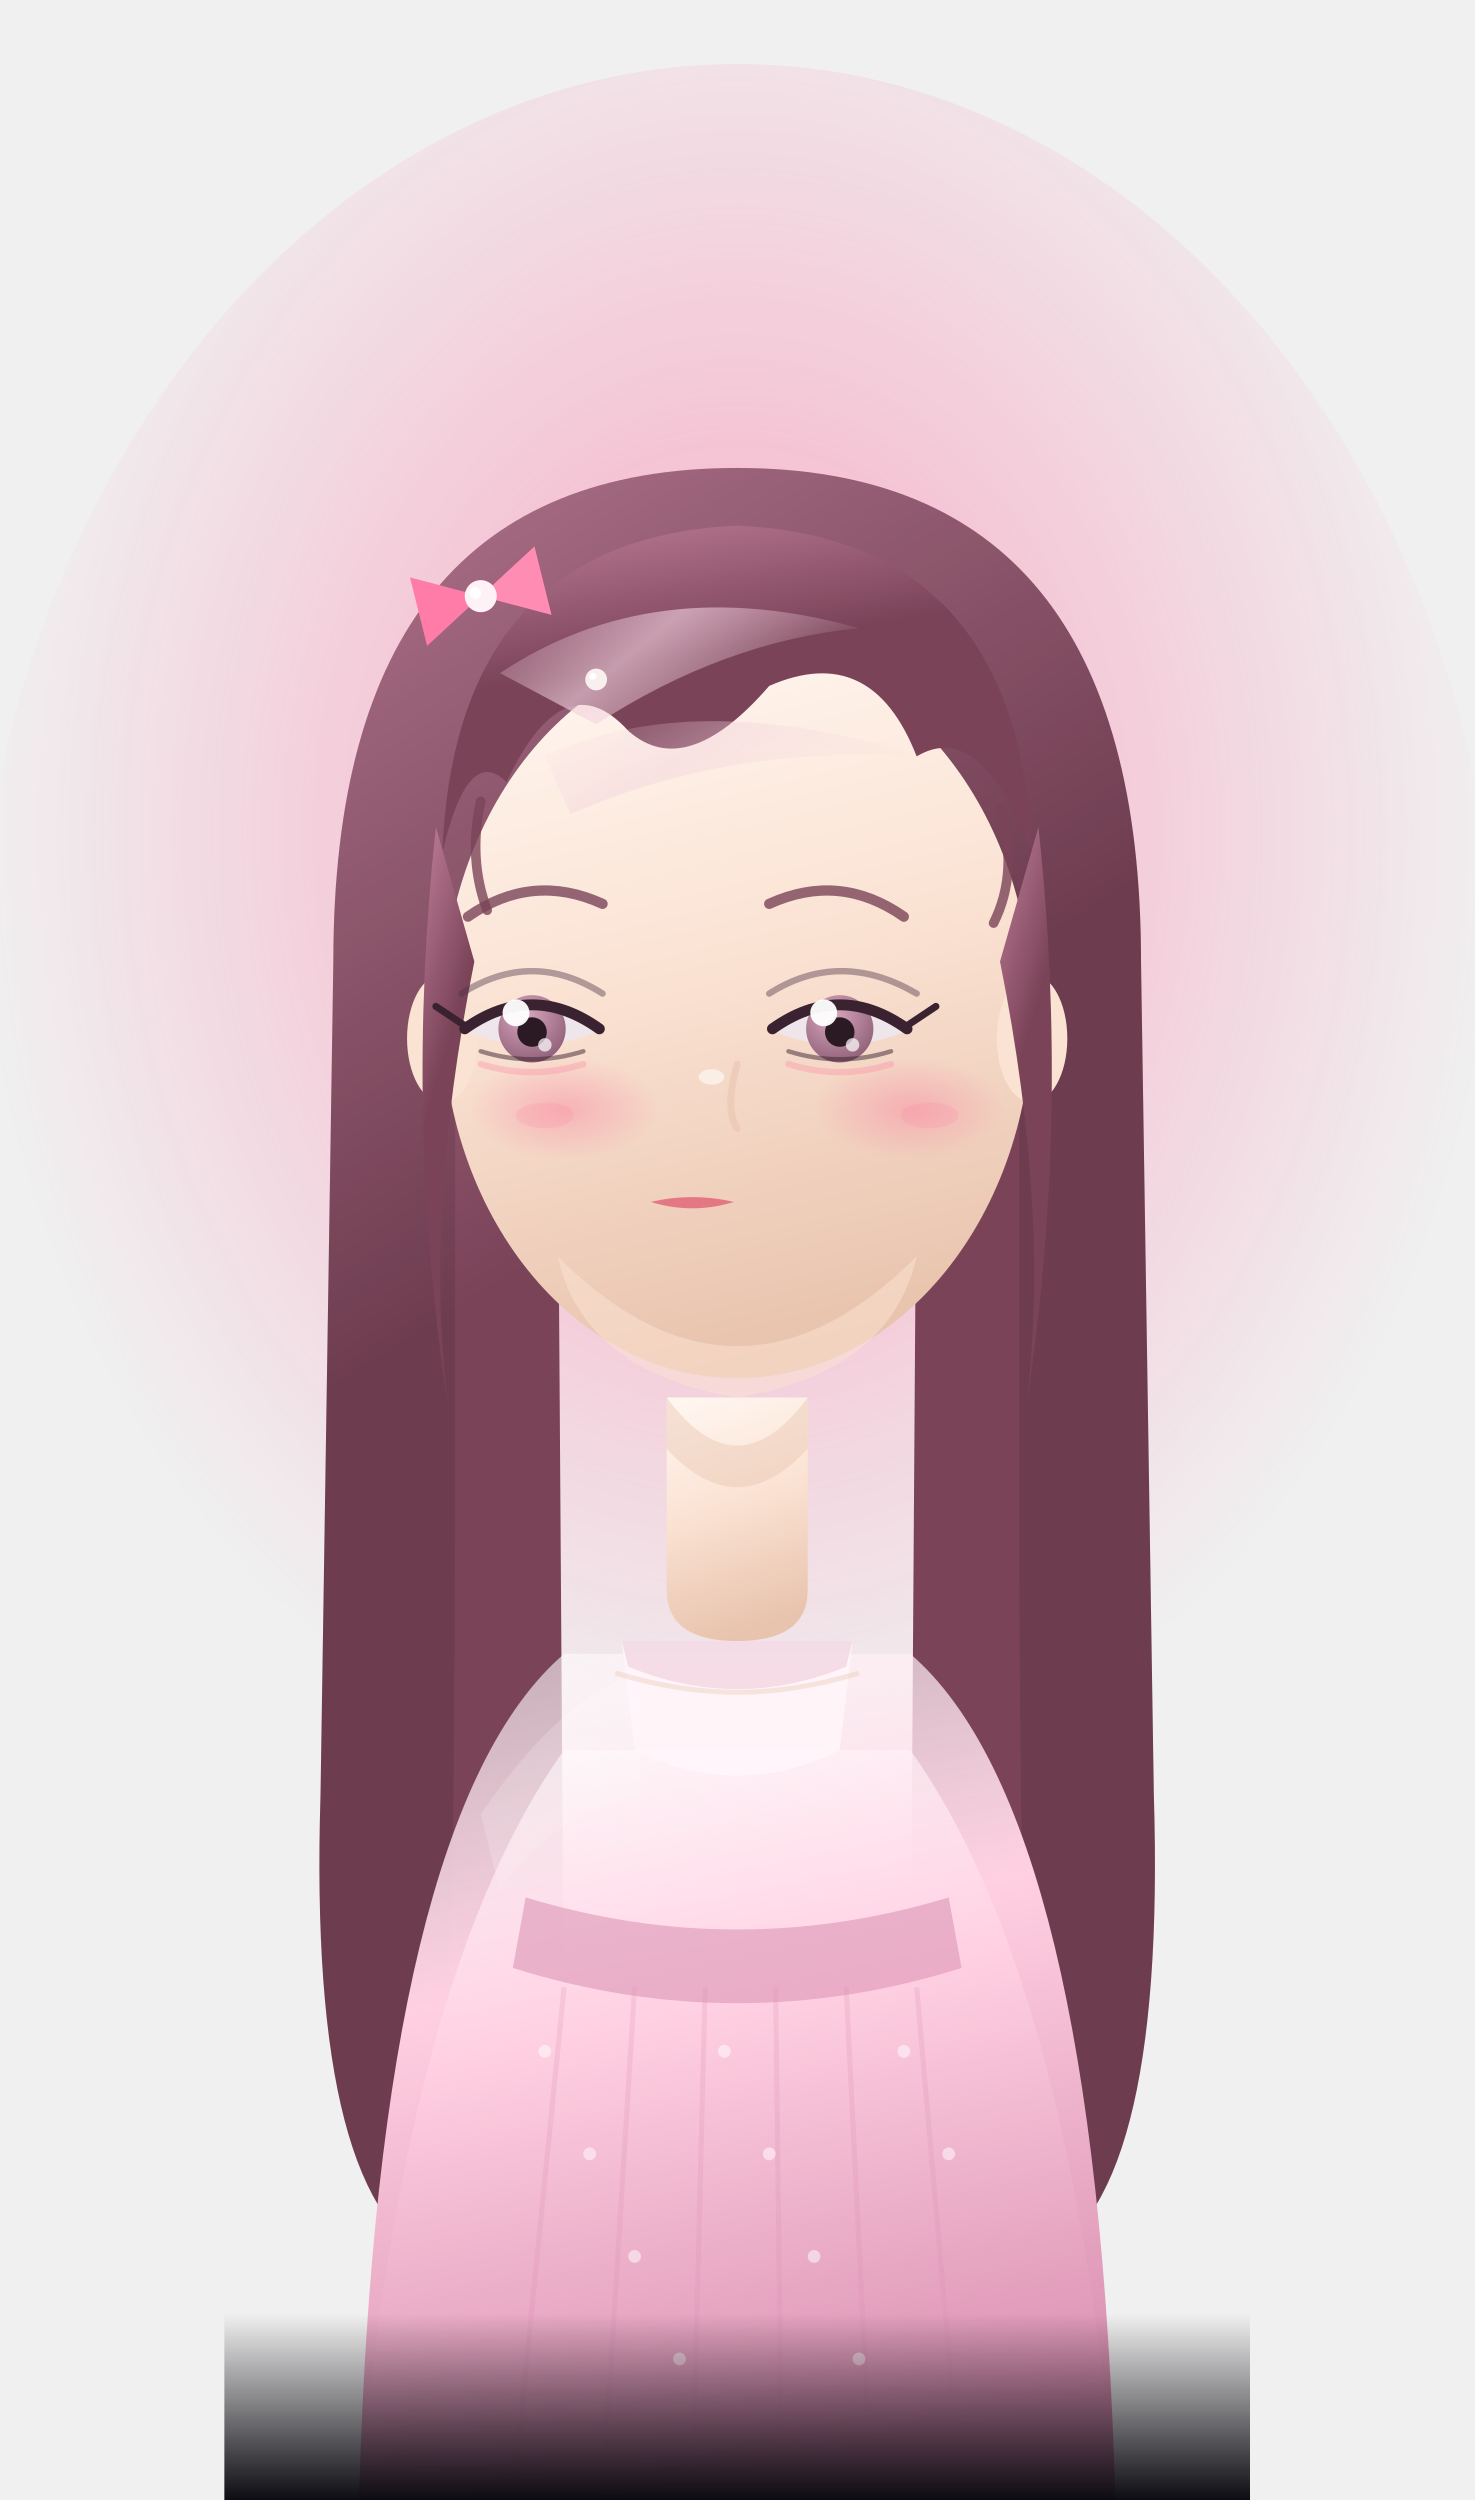
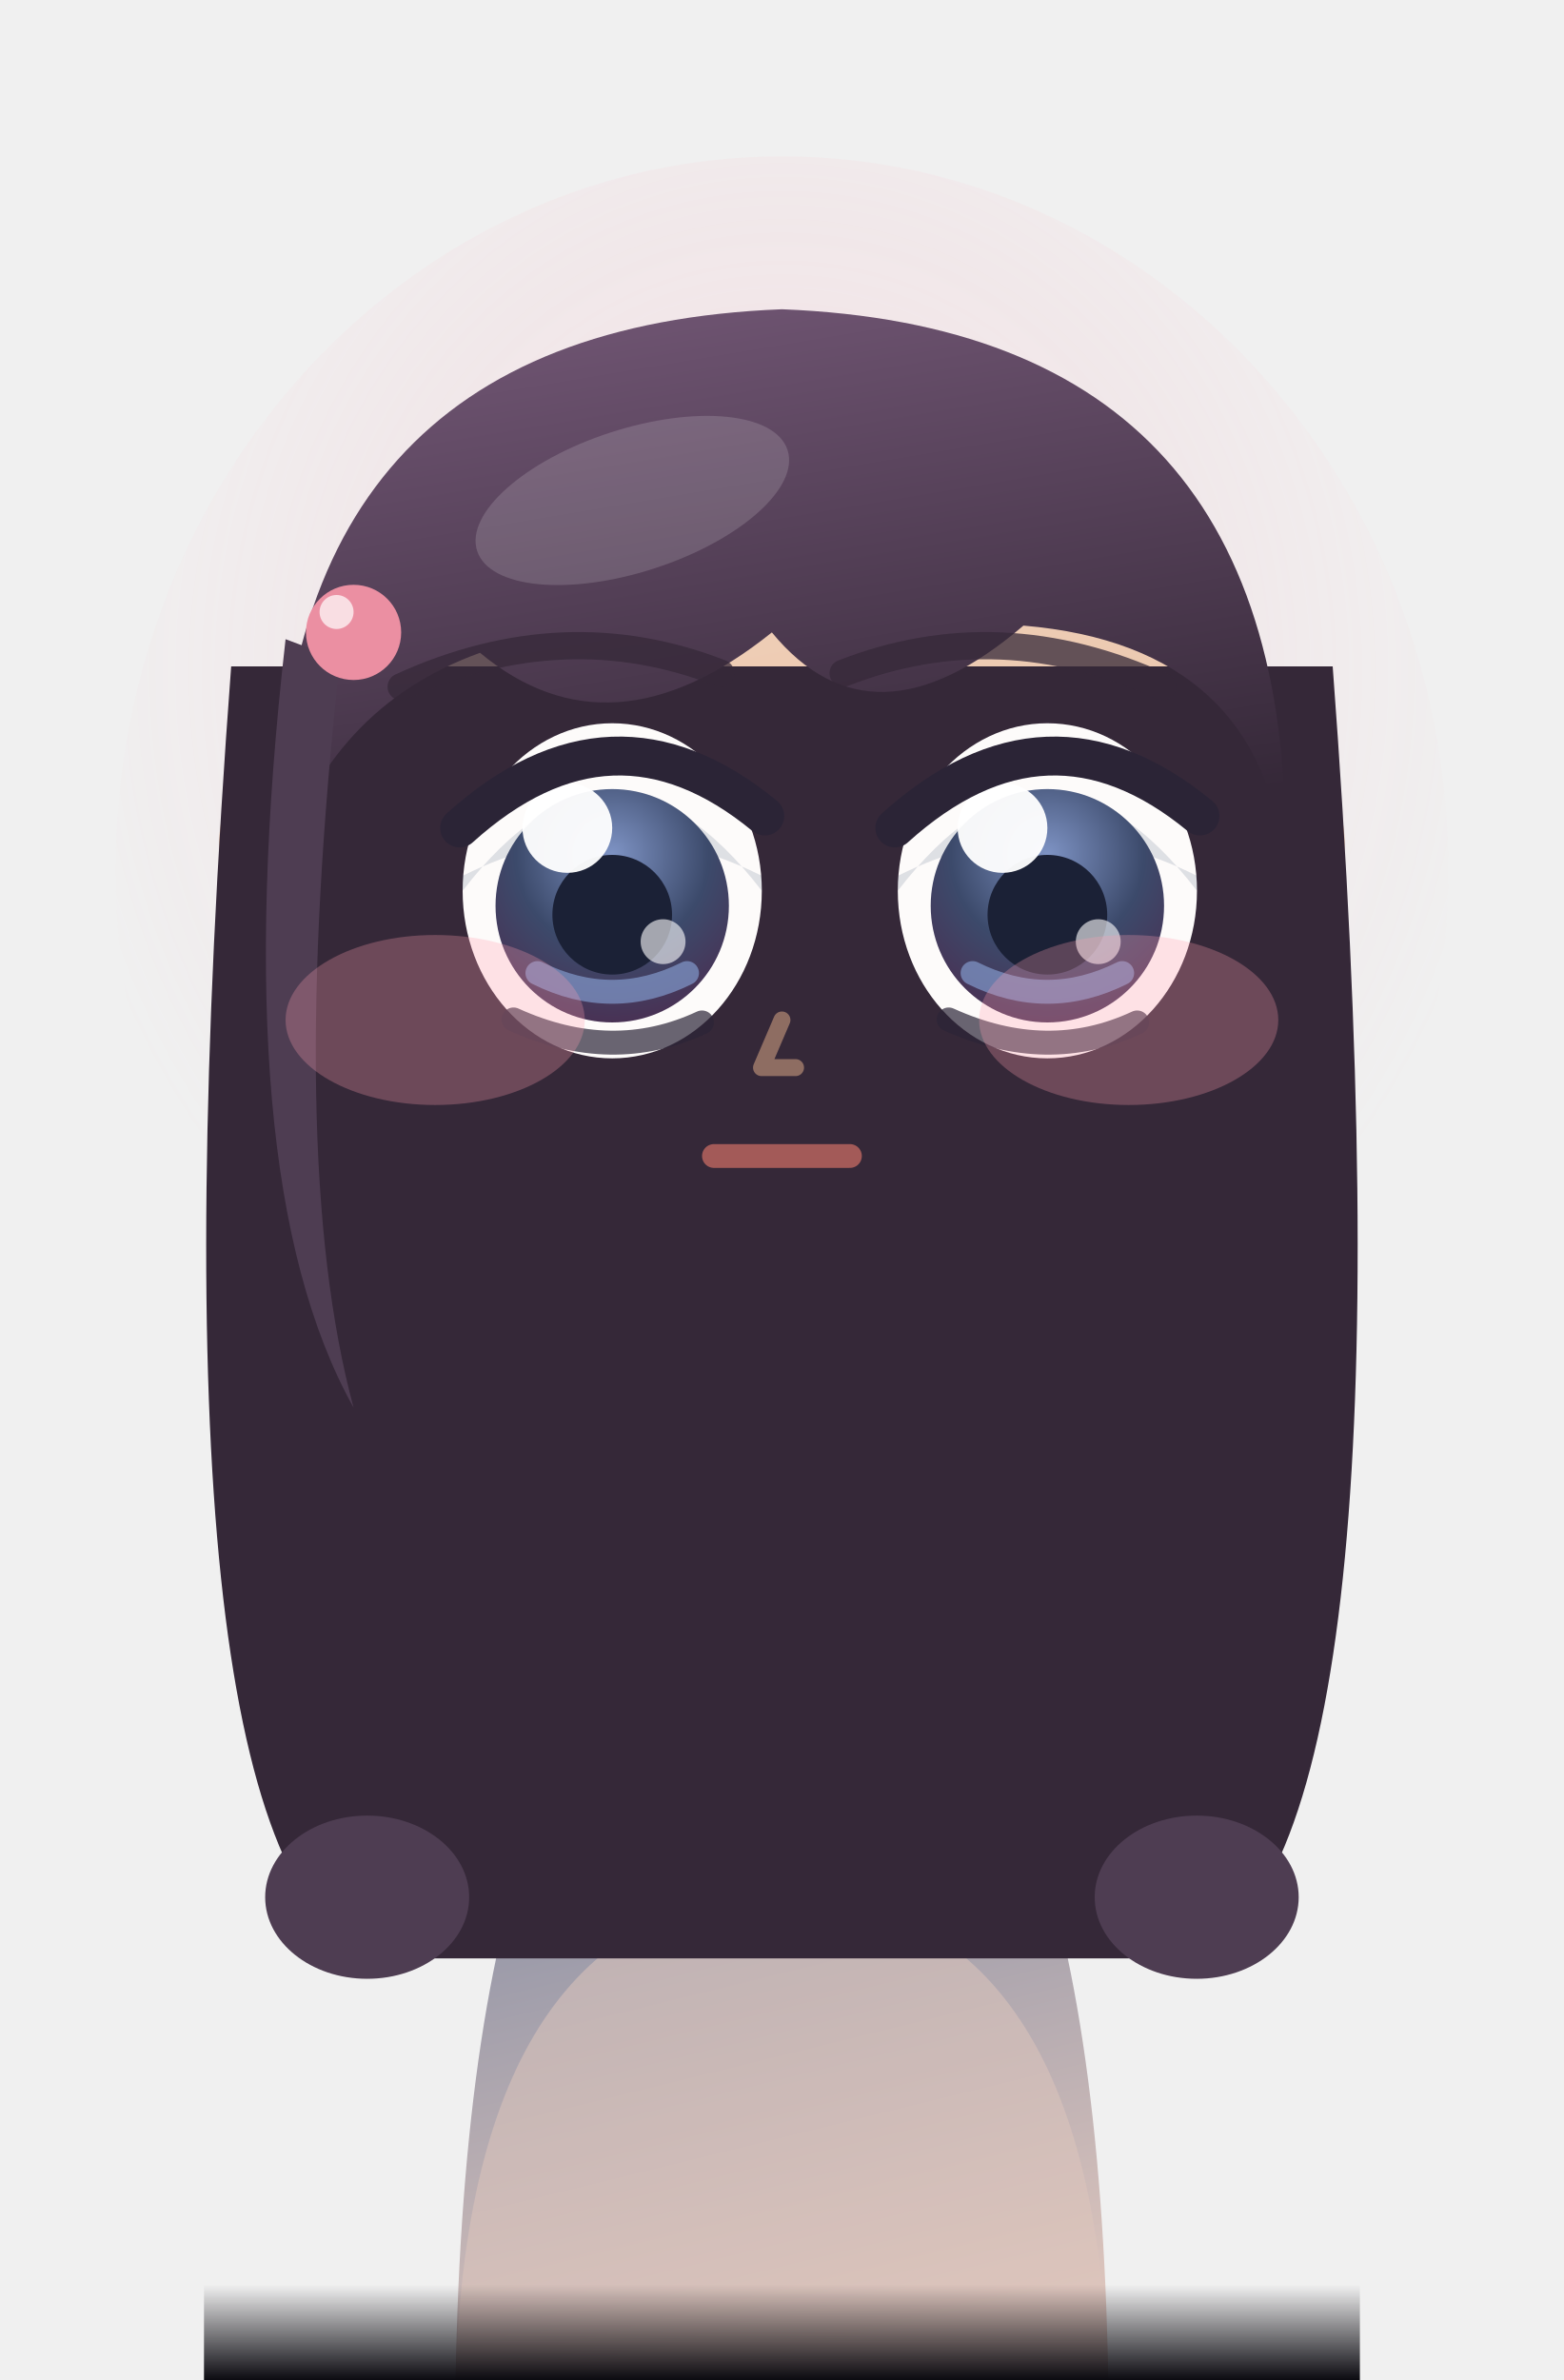
- <svg xmlns="http://www.w3.org/2000/svg" viewBox="0 0 460 780" width="460" height="780" preserveAspectRatio="xMidYMid slice">
+ <svg xmlns="http://www.w3.org/2000/svg" viewBox="0 0 460 700" width="460" height="700" preserveAspectRatio="xMidYMax meet">
  <defs>
-     <linearGradient id="hairG" x1="0.1" y1="0" x2="0.4" y2="1">
-       <stop offset="0%" stop-color="#bb7a95" />
-       <stop offset="45%" stop-color="#7a4358" />
-       <stop offset="100%" stop-color="#7a4358" />
+     <radialGradient id="iris" cx="0.5" cy="0.28" r="0.75">
+       <stop offset="0%" stop-color="#7e93c4" />
+       <stop offset="55%" stop-color="#3c4a6b" />
+       <stop offset="100%" stop-color="#4a2f52" />
+     </radialGradient>
+     <radialGradient id="aura" cx="0.5" cy="0.36" r="0.55">
+       <stop offset="0%" stop-color="#ff9db0" stop-opacity="0.22" />
+       <stop offset="100%" stop-color="#ff9db0" stop-opacity="0" />
+     </radialGradient>
+     <linearGradient id="hairG" x1="0.2" y1="0" x2="0.5" y2="1">
+       <stop offset="0%" stop-color="#715674" />
+       <stop offset="100%" stop-color="#352838" />
    </linearGradient>
-     <linearGradient id="skinG" x1="0.2" y1="0" x2="0.4" y2="1">
-       <stop offset="0%" stop-color="#fff6f0" />
-       <stop offset="45%" stop-color="#fbe3d4" />
-       <stop offset="100%" stop-color="#e8c3ad" />
+     <linearGradient id="skinG" x1="0.3" y1="0" x2="0.5" y2="1">
+       <stop offset="0%" stop-color="#f6d9c4" />
+       <stop offset="100%" stop-color="#e0b79a" />
    </linearGradient>
-     <linearGradient id="coatG" x1="0.1" y1="0" x2="0.3" y2="1">
-       <stop offset="0%" stop-color="#ffffff" stop-opacity="0.55" />
-       <stop offset="40%" stop-color="#ffd0e2" />
-       <stop offset="100%" stop-color="#d98fb0" />
+     <linearGradient id="clothG" x1="0.2" y1="0" x2="0.4" y2="1">
+       <stop offset="0%" stop-color="#6d7d9c" />
+       <stop offset="100%" stop-color="#dcc4bc" />
    </linearGradient>
-     <linearGradient id="hairShineG" x1="0" y1="0" x2="1" y2="0.4">
-       <stop offset="0%" stop-color="#f0cfdd" stop-opacity="0" />
-       <stop offset="45%" stop-color="#f0cfdd" stop-opacity="0.85" />
-       <stop offset="100%" stop-color="#f0cfdd" stop-opacity="0" />
-     </linearGradient>
-     <radialGradient id="irisG" cx="0.4" cy="0.3" r="0.8">
-       <stop offset="0%" stop-color="#d9a8bf" />
-       <stop offset="100%" stop-color="#8a5a72" />
-     </radialGradient>
-     <radialGradient id="blushG" cx="0.5" cy="0.5" r="0.5">
-       <stop offset="0%" stop-color="#f98aa4" stop-opacity="0.5" />
-       <stop offset="100%" stop-color="#f98aa4" stop-opacity="0" />
-     </radialGradient>
-     <radialGradient id="aura" cx="0.5" cy="0.4" r="0.5">
-       <stop offset="0%" stop-color="#ff5f96" stop-opacity="0.5" />
-       <stop offset="100%" stop-color="#ff5f96" stop-opacity="0" />
-     </radialGradient>
    <linearGradient id="fade" x1="0" y1="0" x2="0" y2="1">
-       <stop offset="70%" stop-color="#0b0a10" stop-opacity="0" />
+       <stop offset="80%" stop-color="#0b0a10" stop-opacity="0" />
      <stop offset="100%" stop-color="#0b0a10" stop-opacity="1" />
    </linearGradient>
  </defs>
-   <ellipse cx="230" cy="320" rx="238" ry="300" fill="url(#aura)" />
-   <path d="M104 300 Q104 146 230 146 Q356 146 356 300          L360 560 Q364 690 322 706 Q286 700 284 640          L286 344 L174 344 L176 640 Q174 700 138 706          Q96 690 100 560 Z" fill="url(#hairG)" />
-   <path d="M104 300 Q104 146 230 146 Q356 146 356 300 L360 560 Q364 690 322 706          Q318 600 318 470 L318 344 L142 344 L142 470 Q142 600 138 706          Q96 690 100 560 Z" fill="#000" opacity="0.10" />
-   <path d="M112 780 Q118 566 176 516 L284 516 Q342 566 348 780 Z" fill="url(#coatG)" />
-   <path d="M150 566 Q176 528 200 522 L200 560 Q172 566 156 590 Z" fill="#fff" opacity="0.18" />
-   <path d="M112 780 Q126 616 176 546 L284 546 Q334 616 348 780 Z" fill="url(#coatG)" />
-   <path d="M164 592 Q230 612 296 592 L300 614 Q230 636 160 614 Z" fill="#d98fb0" opacity="0.55" />
-   <path d="M194 512 L266 512 L262 546 Q230 562 198 546 Z" fill="#fff6fa" opacity="0.95" />
-   <path d="M194 512 L266 512 L264 520 Q230 534 196 520 Z" fill="#d98fb0" opacity="0.25" />
-   <path d="M176 620 L160 780" stroke="#d98fb0" stroke-width="1.6" opacity="0.22" />
-   <path d="M198 620 L188 780" stroke="#d98fb0" stroke-width="1.6" opacity="0.22" />
-   <path d="M220 620 L216 780" stroke="#d98fb0" stroke-width="1.6" opacity="0.22" />
-   <path d="M242 620 L244 780" stroke="#d98fb0" stroke-width="1.6" opacity="0.22" />
-   <path d="M264 620 L272 780" stroke="#d98fb0" stroke-width="1.6" opacity="0.22" />
-   <path d="M286 620 L300 780" stroke="#d98fb0" stroke-width="1.6" opacity="0.22" />
-   <circle cx="170" cy="640" r="2" fill="#fff" opacity="0.5" />
-   <circle cx="184" cy="672" r="2" fill="#fff" opacity="0.5" />
-   <circle cx="198" cy="704" r="2" fill="#fff" opacity="0.5" />
-   <circle cx="212" cy="736" r="2" fill="#fff" opacity="0.5" />
-   <circle cx="226" cy="640" r="2" fill="#fff" opacity="0.5" />
-   <circle cx="240" cy="672" r="2" fill="#fff" opacity="0.5" />
-   <circle cx="254" cy="704" r="2" fill="#fff" opacity="0.5" />
-   <circle cx="268" cy="736" r="2" fill="#fff" opacity="0.5" />
-   <circle cx="282" cy="640" r="2" fill="#fff" opacity="0.5" />
-   <circle cx="296" cy="672" r="2" fill="#fff" opacity="0.5" />
-   <path d="M208 436 L208 496 Q208 512 230 512 Q252 512 252 496 L252 436 Z" fill="url(#skinG)" />
-   <path d="M208 436 Q230 466 252 436 L252 452 Q230 476 208 452 Z" fill="#e8c3ad" opacity="0.42" />
-   <path d="M192 522 Q212 528 230 528 Q248 528 268 522" fill="none" stroke="#e8c3ad" stroke-width="1.6" opacity="0.35" />
-   <ellipse cx="230" cy="316" rx="92" ry="114" fill="url(#skinG)" />
-   <path d="M174 392 Q230 448 286 392 Q278 428 230 436 Q182 428 174 392 Z" fill="#fbe3d4" opacity="0.5" />
-   <ellipse cx="138" cy="324" rx="11" ry="20" fill="#fbe3d4" />
-   <ellipse cx="322" cy="324" rx="11" ry="20" fill="#fbe3d4" />
-   <path d="M136 318 Q142 324 136 332" fill="none" stroke="#e8c3ad" stroke-width="1.6" opacity="0.6" />
-   <path d="M138 266 Q142 168 230 164 Q318 168 322 266          Q306 224 286 236 Q272 200 240 214          Q214 244 196 228 Q176 206 158 244 Q146 232 138 266 Z" fill="url(#hairG)" />
-   <path d="M150 250 Q146 268 152 284" fill="none" stroke="#7a4358" stroke-width="3" stroke-linecap="round" opacity="0.8" />
-   <path d="M312 252 Q318 272 310 288" fill="none" stroke="#7a4358" stroke-width="3" stroke-linecap="round" opacity="0.8" />
-   <path d="M156 210 Q204 178 268 196 Q226 200 186 226 Z" fill="url(#hairShineG)" opacity="0.75" />
-   <path d="M170 236 Q216 214 288 236 Q228 232 178 254 Z" fill="url(#hairShineG)" opacity="0.45" />
-   <path d="M136 258 Q126 350 140 440 Q132 380 148 300 Z" fill="url(#hairG)" />
-   <path d="M324 258 Q334 350 320 440 Q328 380 312 300 Z" fill="url(#hairG)" />
-   <ellipse cx="176" cy="346" rx="30" ry="16" fill="url(#blushG)" />
-   <ellipse cx="284" cy="346" rx="30" ry="16" fill="url(#blushG)" />
-   <ellipse cx="170" cy="348" rx="9" ry="4" fill="#f98aa4" opacity="0.22" />
-   <ellipse cx="290" cy="348" rx="9" ry="4" fill="#f98aa4" opacity="0.22" />
-   <path d="M146 286 Q166 272 188 282" fill="none" stroke="#7a4358" stroke-width="3.2" stroke-linecap="round" opacity="0.8" />
-   <path d="M240 282 Q262 272 282 286" fill="none" stroke="#7a4358" stroke-width="3.2" stroke-linecap="round" opacity="0.8" />
-   <path d="M144 310 Q166 296 188 310" fill="none" stroke="#4a3244" stroke-width="2" opacity="0.42" stroke-linecap="round" />
-   <path d="M240 310 Q262 296 286 310" fill="none" stroke="#4a3244" stroke-width="2" opacity="0.42" stroke-linecap="round" />
-   <path d="M146 322 Q166 308 186 322 Q166 330 146 322 Z" fill="#efe6ec" />
-   <path d="M242 322 Q262 308 282 322 Q262 330 242 322 Z" fill="#efe6ec" />
-   <circle cx="166" cy="321" r="10.5" fill="url(#irisG)" />
-   <circle cx="262" cy="321" r="10.5" fill="url(#irisG)" />
-   <circle cx="166" cy="322" r="4.6" fill="#2b1a24" />
-   <circle cx="262" cy="322" r="4.6" fill="#2b1a24" />
-   <path d="M145 321 Q166 306 187 321" fill="none" stroke="#3a2230" stroke-width="3.4" stroke-linecap="round" />
-   <path d="M241 321 Q262 306 283 321" fill="none" stroke="#3a2230" stroke-width="3.4" stroke-linecap="round" />
-   <path d="M150 328 Q166 333 182 328" fill="none" stroke="#3a2230" stroke-width="1.4" opacity="0.5" stroke-linecap="round" />
-   <path d="M246 328 Q262 333 278 328" fill="none" stroke="#3a2230" stroke-width="1.4" opacity="0.5" stroke-linecap="round" />
-   <path d="M145 320 L136 314" stroke="#3a2230" stroke-width="2.2" stroke-linecap="round" />
-   <path d="M283 320 L292 314" stroke="#3a2230" stroke-width="2.2" stroke-linecap="round" />
-   <path d="M150 332 Q166 337 182 332" fill="none" stroke="#f98aa4" stroke-width="2" opacity="0.35" stroke-linecap="round" />
-   <path d="M246 332 Q262 337 278 332" fill="none" stroke="#f98aa4" stroke-width="2" opacity="0.35" stroke-linecap="round" />
-   <circle cx="161" cy="316" r="4.2" fill="#fff" opacity="0.95" />
-   <circle cx="257" cy="316" r="4.2" fill="#fff" opacity="0.95" />
-   <circle cx="170" cy="326" r="2.1" fill="#fff" opacity="0.7" />
-   <circle cx="266" cy="326" r="2.1" fill="#fff" opacity="0.7" />
-   <path d="M230 332 Q226 346 230 352" fill="none" stroke="#e8c3ad" stroke-width="2.2" stroke-linecap="round" opacity="0.55" />
-   <ellipse cx="222" cy="336" rx="4" ry="2.4" fill="#fff" opacity="0.55" />
-   <path d="M203 375 Q216 379 229 375 Q216 372 203 375 Z" fill="#e05a72" opacity="0.75" />
-   <g transform="translate(150,186) rotate(-14)">
-     <path d="M0 0 L-20 -11 L-20 11 Z" fill="#ff5f96" />
-     <path d="M0 0 L20 -11 L20 11 Z" fill="#ff5f96" />
-     <path d="M0 0 L-20 -11 L-20 11 Z" fill="#fff" opacity="0.18" />
-     <path d="M0 0 L20 -11 L20 11 Z" fill="#fff" opacity="0.28" />
-     <circle cx="0" cy="0" r="5" fill="#fff2f7" />
-     <circle cx="-1.4" cy="-1.4" r="1.8" fill="#fff" />
-   </g>
-   <circle cx="186" cy="212" r="3.4" fill="#fffaf5" opacity="0.9" />
-   <circle cx="185" cy="211" r="1.1" fill="#fff" />
-   <rect x="70" y="586" width="320" height="194" fill="url(#fade)" />
+   <ellipse cx="230" cy="256" rx="196" ry="210" fill="url(#aura)" />
+   <path d="M172 600 L172 676 Q172 692 188 692 L214 692 Q228 692 228 676 L228 600 Z" fill="#e0b79a" />
+   <path d="M236 600 L236 676 Q236 692 250 692 L276 692 Q292 692 292 676 L292 600 Z" fill="#e0b79a" />
+   <path d="M166 674 Q158 700 182 704 L224 704 Q234 700 228 678 Z" fill="#4a3f52" />
+   <path d="M238 678 Q232 700 242 704 L284 704 Q308 700 300 674 Z" fill="#4a3f52" />
+   <path d="M134 700 Q138 474 230 466 Q322 474 326 700 Z" fill="url(#clothG)" />
+   <path d="M198 470 Q230 498 262 470 L270 484 Q230 514 190 484 Z" fill="#dcc4bc" />
+   <path d="M200 472 Q230 496 260 472 L264 478 Q230 502 196 478 Z" fill="#000" opacity="0.1" />
+   <path d="M230 496 l-26 -16 l6 -12 l20 12 l20 -12 l6 12 z" fill="#93a9d6" />
+   <circle cx="230" cy="484" r="7" fill="#93a9d6" opacity="0.8" />
+   <path d="M134 700 Q138 560 230 556 Q322 560 326 700 Z" fill="#dcc4bc" opacity="0.55" />
+   <ellipse cx="128" cy="534" rx="23" ry="27" fill="#f6d9c4" />
+   <ellipse cx="332" cy="534" rx="23" ry="27" fill="#f6d9c4" />
+   <ellipse cx="128" cy="534" rx="23" ry="27" fill="#e0b79a" opacity="0.22" />
+   <ellipse cx="332" cy="534" rx="23" ry="27" fill="#e0b79a" opacity="0.22" />
+   <path d="M206 376 L206 470 Q230 486 254 470 L254 376 Z" fill="#e0b79a" />
+   <path d="M206 384 Q230 414 254 384 L254 402 Q230 428 206 402 Z" fill="#c99b7e" opacity="0.45" />
+   <ellipse cx="230" cy="236" rx="148" ry="140.6" fill="url(#skinG)" />
+   <ellipse cx="83.48" cy="248" rx="19" ry="25" fill="#e0b79a" />
+   <ellipse cx="376.52" cy="248" rx="19" ry="25" fill="#e0b79a" />
+   <path d="M68 196 Q42 542 108 576          L352 576          Q418 542 392 196 Z" fill="#352838" />
+   <ellipse cx="108" cy="558" rx="30" ry="24" fill="#4e3d52" />
+   <ellipse cx="352" cy="558" rx="30" ry="24" fill="#4e3d52" />
+   <path d="M82 256          Q78 96.88 230 90.96          Q382 96.88 378 256          Q372 190 301.04 184          Q256.64 222 227.04 186          Q179.68 224 141.2 192          Q96.8 208 82 256 Z" fill="url(#hairG)" />
+   <path d="M84 188 Q66 346 104 414          Q84 340 100 194 Z" fill="#4e3d52" />
+   <ellipse cx="186" cy="147.2" rx="48" ry="21" fill="#ffffff" opacity="0.15" transform="rotate(-18 186 147.2)" />
+   <path d="M118 202 Q166 180 212 198" fill="none" stroke="#352838" stroke-width="8" stroke-linecap="round" opacity="0.75" />
+   <path d="M248 198 Q294 180 342 202" fill="none" stroke="#352838" stroke-width="8" stroke-linecap="round" opacity="0.75" />
+   <ellipse cx="180.08" cy="262" rx="44" ry="49.28" fill="#fdfbfa" />
+   <path d="M136.08 262 Q180.08 204.8 224.08 262          L224.08 257.6 Q180.08 235.6 136.08 257.6 Z" fill="#3c4a6b" opacity="0.16" />
+   <circle cx="180.08" cy="266.4" r="34.32" fill="url(#iris)" />
+   <circle cx="180.08" cy="269.04" r="17.6" fill="#1b2136" />
+   <path d="M158.08 286.2 Q180.08 297.2 202.08 286.2" fill="none" stroke="#7e93c4" stroke-width="7.04" stroke-linecap="round" opacity="0.75" />
+   <circle cx="166.88" cy="243.52" r="13.2" fill="#ffffff" opacity="0.95" />
+   <circle cx="195.04" cy="276.96" r="6.6" fill="#ffffff" opacity="0.6" />
+   <path d="M135.2 243.52 Q180.08 203.04 224.96 240" fill="none" stroke="#2b2436" stroke-width="11.44" stroke-linecap="round" />
+   <path d="M151.04 299.84 Q180.08 313.04 206.48 300.72" fill="none" stroke="#2b2436" stroke-width="7.04" stroke-linecap="round" opacity="0.7" />
+   <ellipse cx="308.08" cy="262" rx="44" ry="49.28" fill="#fdfbfa" />
+   <path d="M264.08 262 Q308.08 204.8 352.08 262          L352.08 257.6 Q308.08 235.6 264.08 257.6 Z" fill="#3c4a6b" opacity="0.16" />
+   <circle cx="308.08" cy="266.4" r="34.32" fill="url(#iris)" />
+   <circle cx="308.08" cy="269.04" r="17.6" fill="#1b2136" />
+   <path d="M286.08 286.2 Q308.08 297.2 330.08 286.2" fill="none" stroke="#7e93c4" stroke-width="7.04" stroke-linecap="round" opacity="0.75" />
+   <circle cx="294.88" cy="243.52" r="13.2" fill="#ffffff" opacity="0.95" />
+   <circle cx="323.04" cy="276.96" r="6.6" fill="#ffffff" opacity="0.6" />
+   <path d="M263.2 243.52 Q308.08 203.04 352.96 240" fill="none" stroke="#2b2436" stroke-width="11.44" stroke-linecap="round" />
+   <path d="M279.04 299.84 Q308.08 313.04 334.48 300.72" fill="none" stroke="#2b2436" stroke-width="7.04" stroke-linecap="round" opacity="0.7" />
+   <path d="M230 300 L224 314 L234 314" fill="none" stroke="#c99b7e" stroke-width="5" stroke-linecap="round" stroke-linejoin="round" opacity="0.6" />
+   <path d="M210 340 L250 340" fill="none" stroke="#a35a58" stroke-width="7" stroke-linecap="round" />
+   <ellipse cx="128" cy="300" rx="44" ry="25" fill="#ff9db0" opacity="0.28" />
+   <ellipse cx="332" cy="300" rx="44" ry="25" fill="#ff9db0" opacity="0.28" />
+   <circle cx="104" cy="186" r="14" fill="#eb8fa2" />
+   <circle cx="99" cy="180" r="5" fill="#fff" opacity="0.7" />
+   <rect x="60" y="560" width="340" height="140" fill="url(#fade)" />
</svg>
